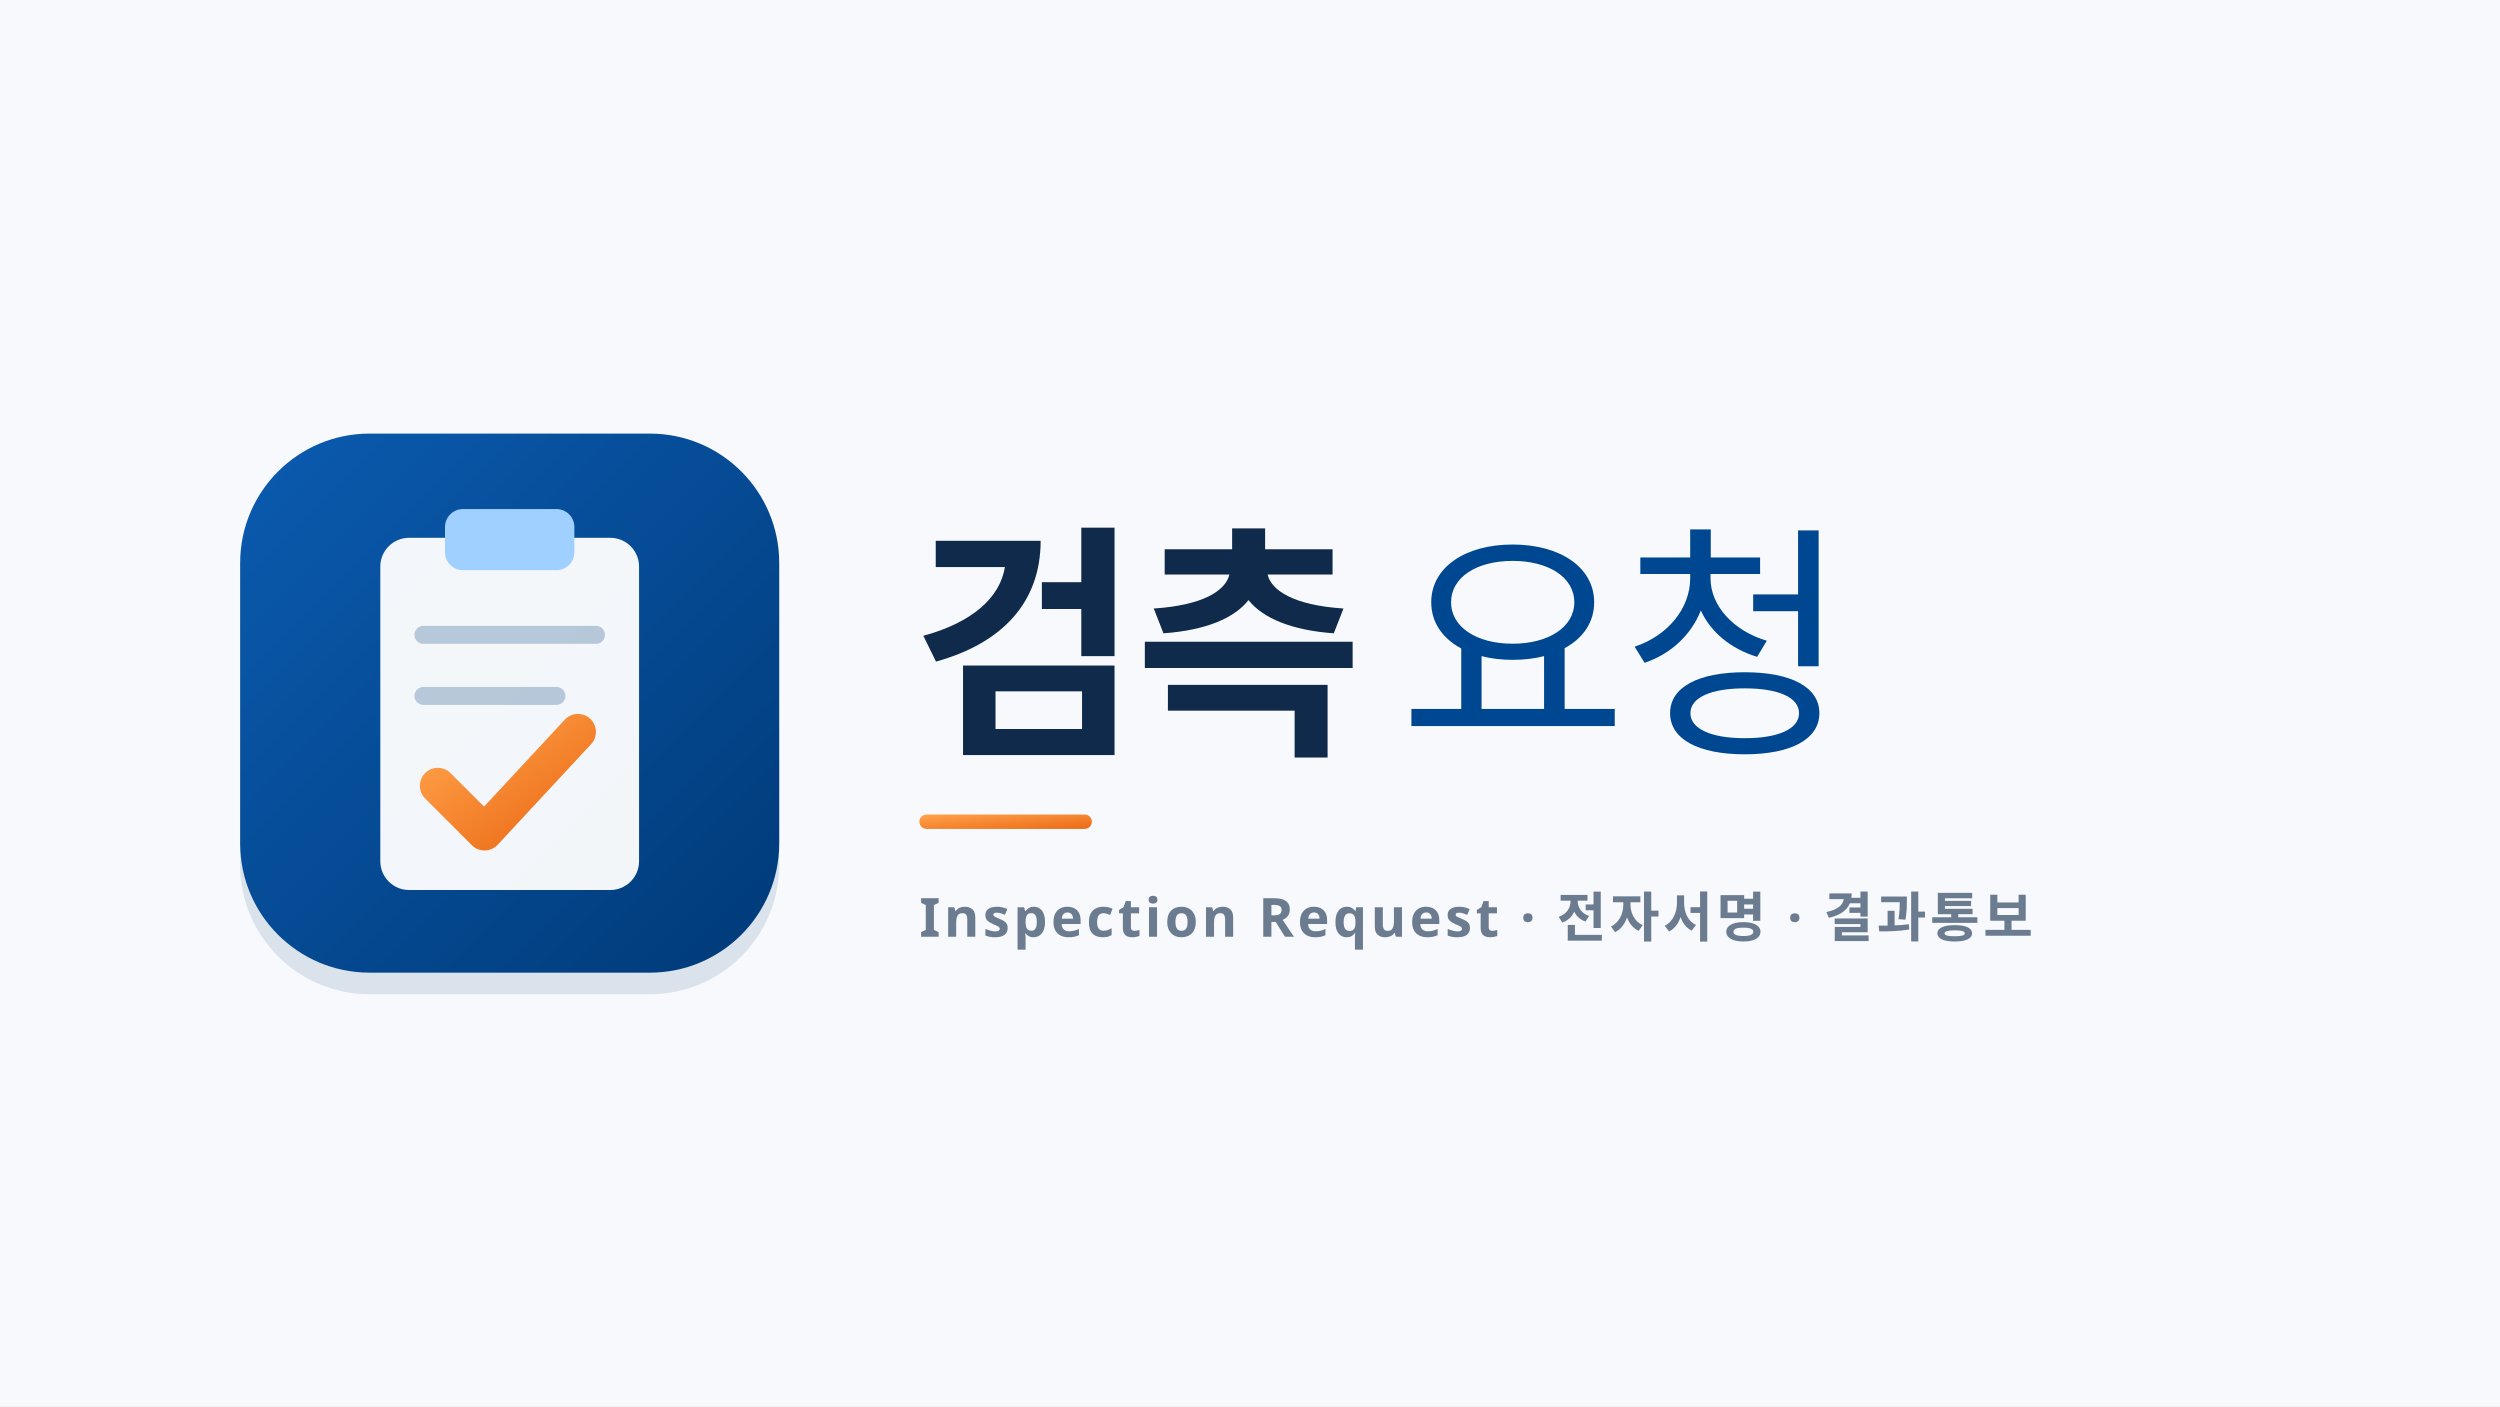
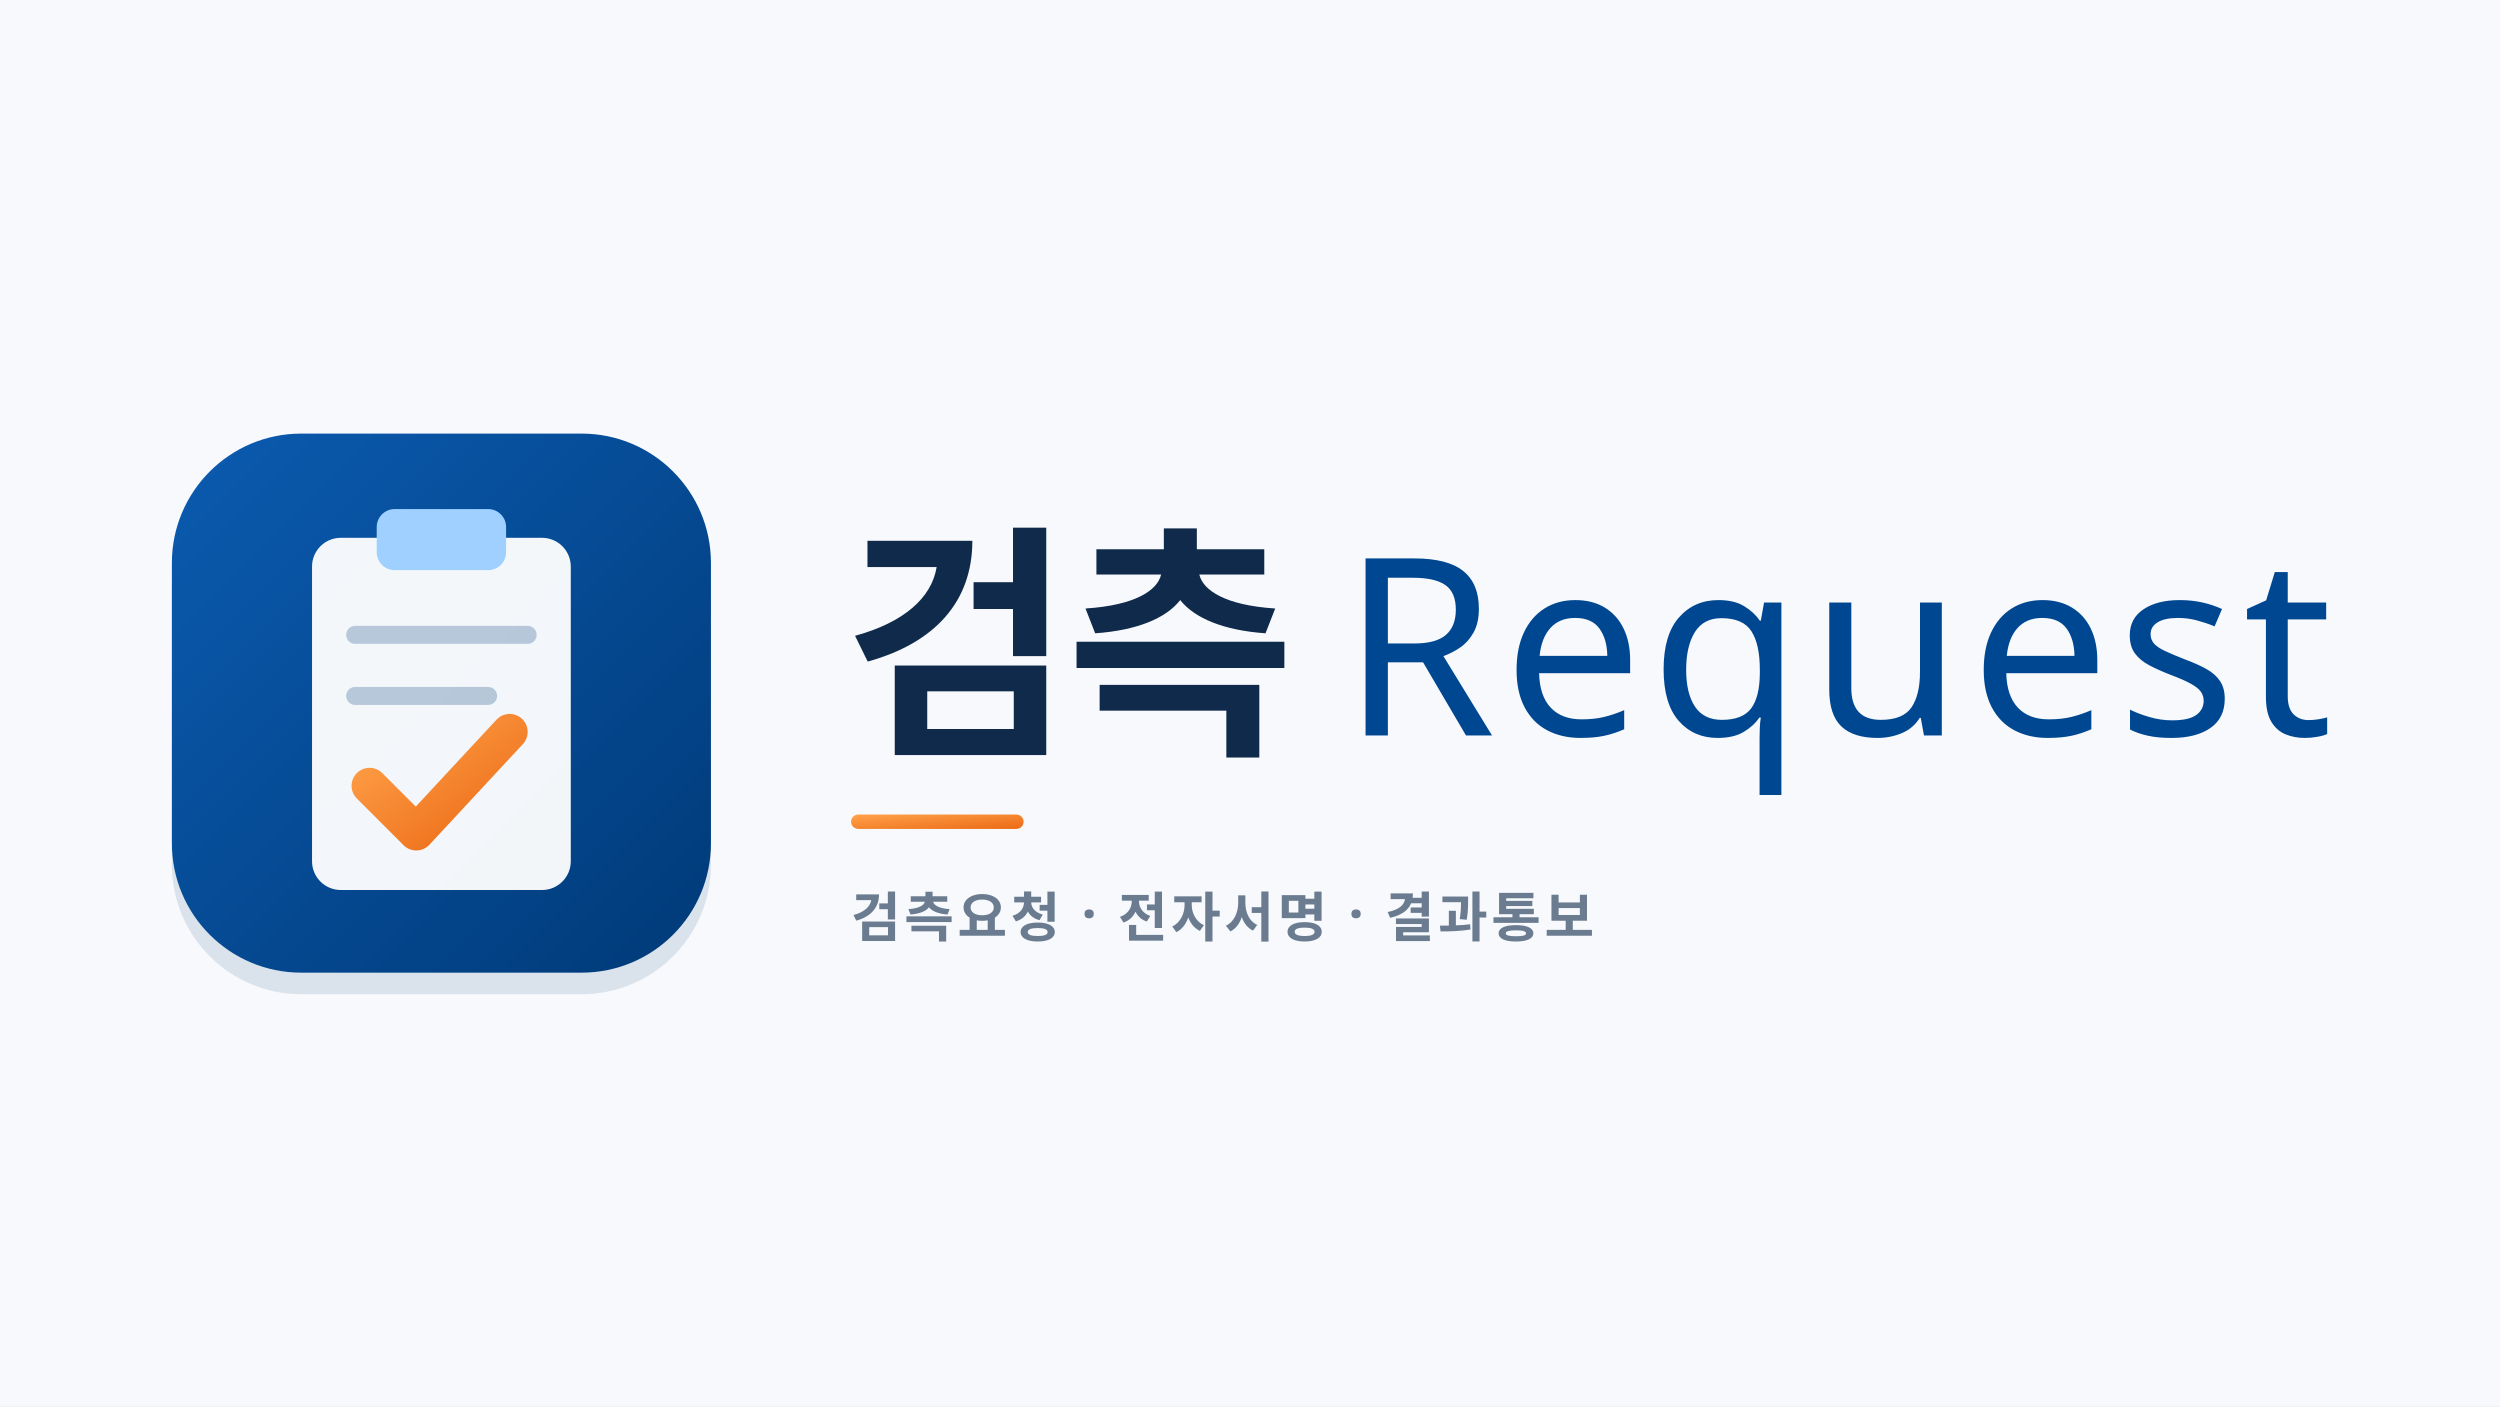
- <svg xmlns="http://www.w3.org/2000/svg" viewBox="0 0 1600 900" width="1600" height="900" role="img" aria-label="검측요청 — Inspection Request">
+ <svg xmlns="http://www.w3.org/2000/svg" viewBox="0 0 1600 900" width="1600" height="900" role="img" aria-label="검측 Request — 검측요청">
  <defs>
    <linearGradient id="ir-navy" x1="0" y1="0" x2="1" y2="1">
      <stop offset="0" stop-color="#0B5BB0" />
      <stop offset="1" stop-color="#003A78" />
    </linearGradient>
    <linearGradient id="ir-warm" x1="0" y1="0" x2="1" y2="1">
      <stop offset="0" stop-color="#FFA24A" />
      <stop offset="1" stop-color="#EC6A16" />
    </linearGradient>
  </defs>
  <rect width="1600" height="900" fill="#F7F9FC" />
-   <g transform="translate(800 450) scale(1.15) translate(-798 -450)">
+   <g transform="translate(800 450) scale(1.15) translate(-836 -450)">
    <g transform="translate(236 300)">
      <rect x="0" y="12" width="300" height="300" rx="72" fill="#003A78" opacity="0.12" />
      <rect width="300" height="300" rx="72" fill="url(#ir-navy)" />
      <rect x="78" y="58" width="144" height="196" rx="16" fill="#FFFFFF" opacity="0.95" />
      <rect x="114" y="42" width="72" height="34" rx="10" fill="#9FD0FF" />
      <path d="M102 112H198M102 146H176" stroke="#003A78" stroke-width="10" stroke-linecap="round" opacity="0.25" fill="none" />
      <path d="M110 196l26 26l52 -56" stroke="url(#ir-warm)" stroke-width="20" stroke-linecap="round" stroke-linejoin="round" fill="none" />
    </g>
    <g font-family="'SUIT Variable','SUIT','Pretendard Variable','Pretendard','Malgun Gothic',sans-serif">
-       <text x="610" y="468" font-size="138" font-weight="800" fill="#0F2A4A" letter-spacing="-3">검측<tspan dx="20" font-weight="300" fill="#004791">요청</tspan>
+       <text x="610" y="468" font-size="138" font-weight="800" fill="#0F2A4A" letter-spacing="-3">검측<tspan dx="26" font-weight="300" fill="#004791" letter-spacing="4">Request</tspan>
      </text>
      <rect x="614" y="512" width="96" height="8" rx="4" fill="url(#ir-warm)" />
-       <text x="614" y="580" font-size="30" font-weight="600" fill="#6B7C90" letter-spacing="2">Inspection Request · 전자서명 · 결과통보</text>
+       <text x="614" y="580" font-size="30" font-weight="600" fill="#6B7C90" letter-spacing="2">검측요청 · 전자서명 · 결과통보</text>
    </g>
  </g>
</svg>
